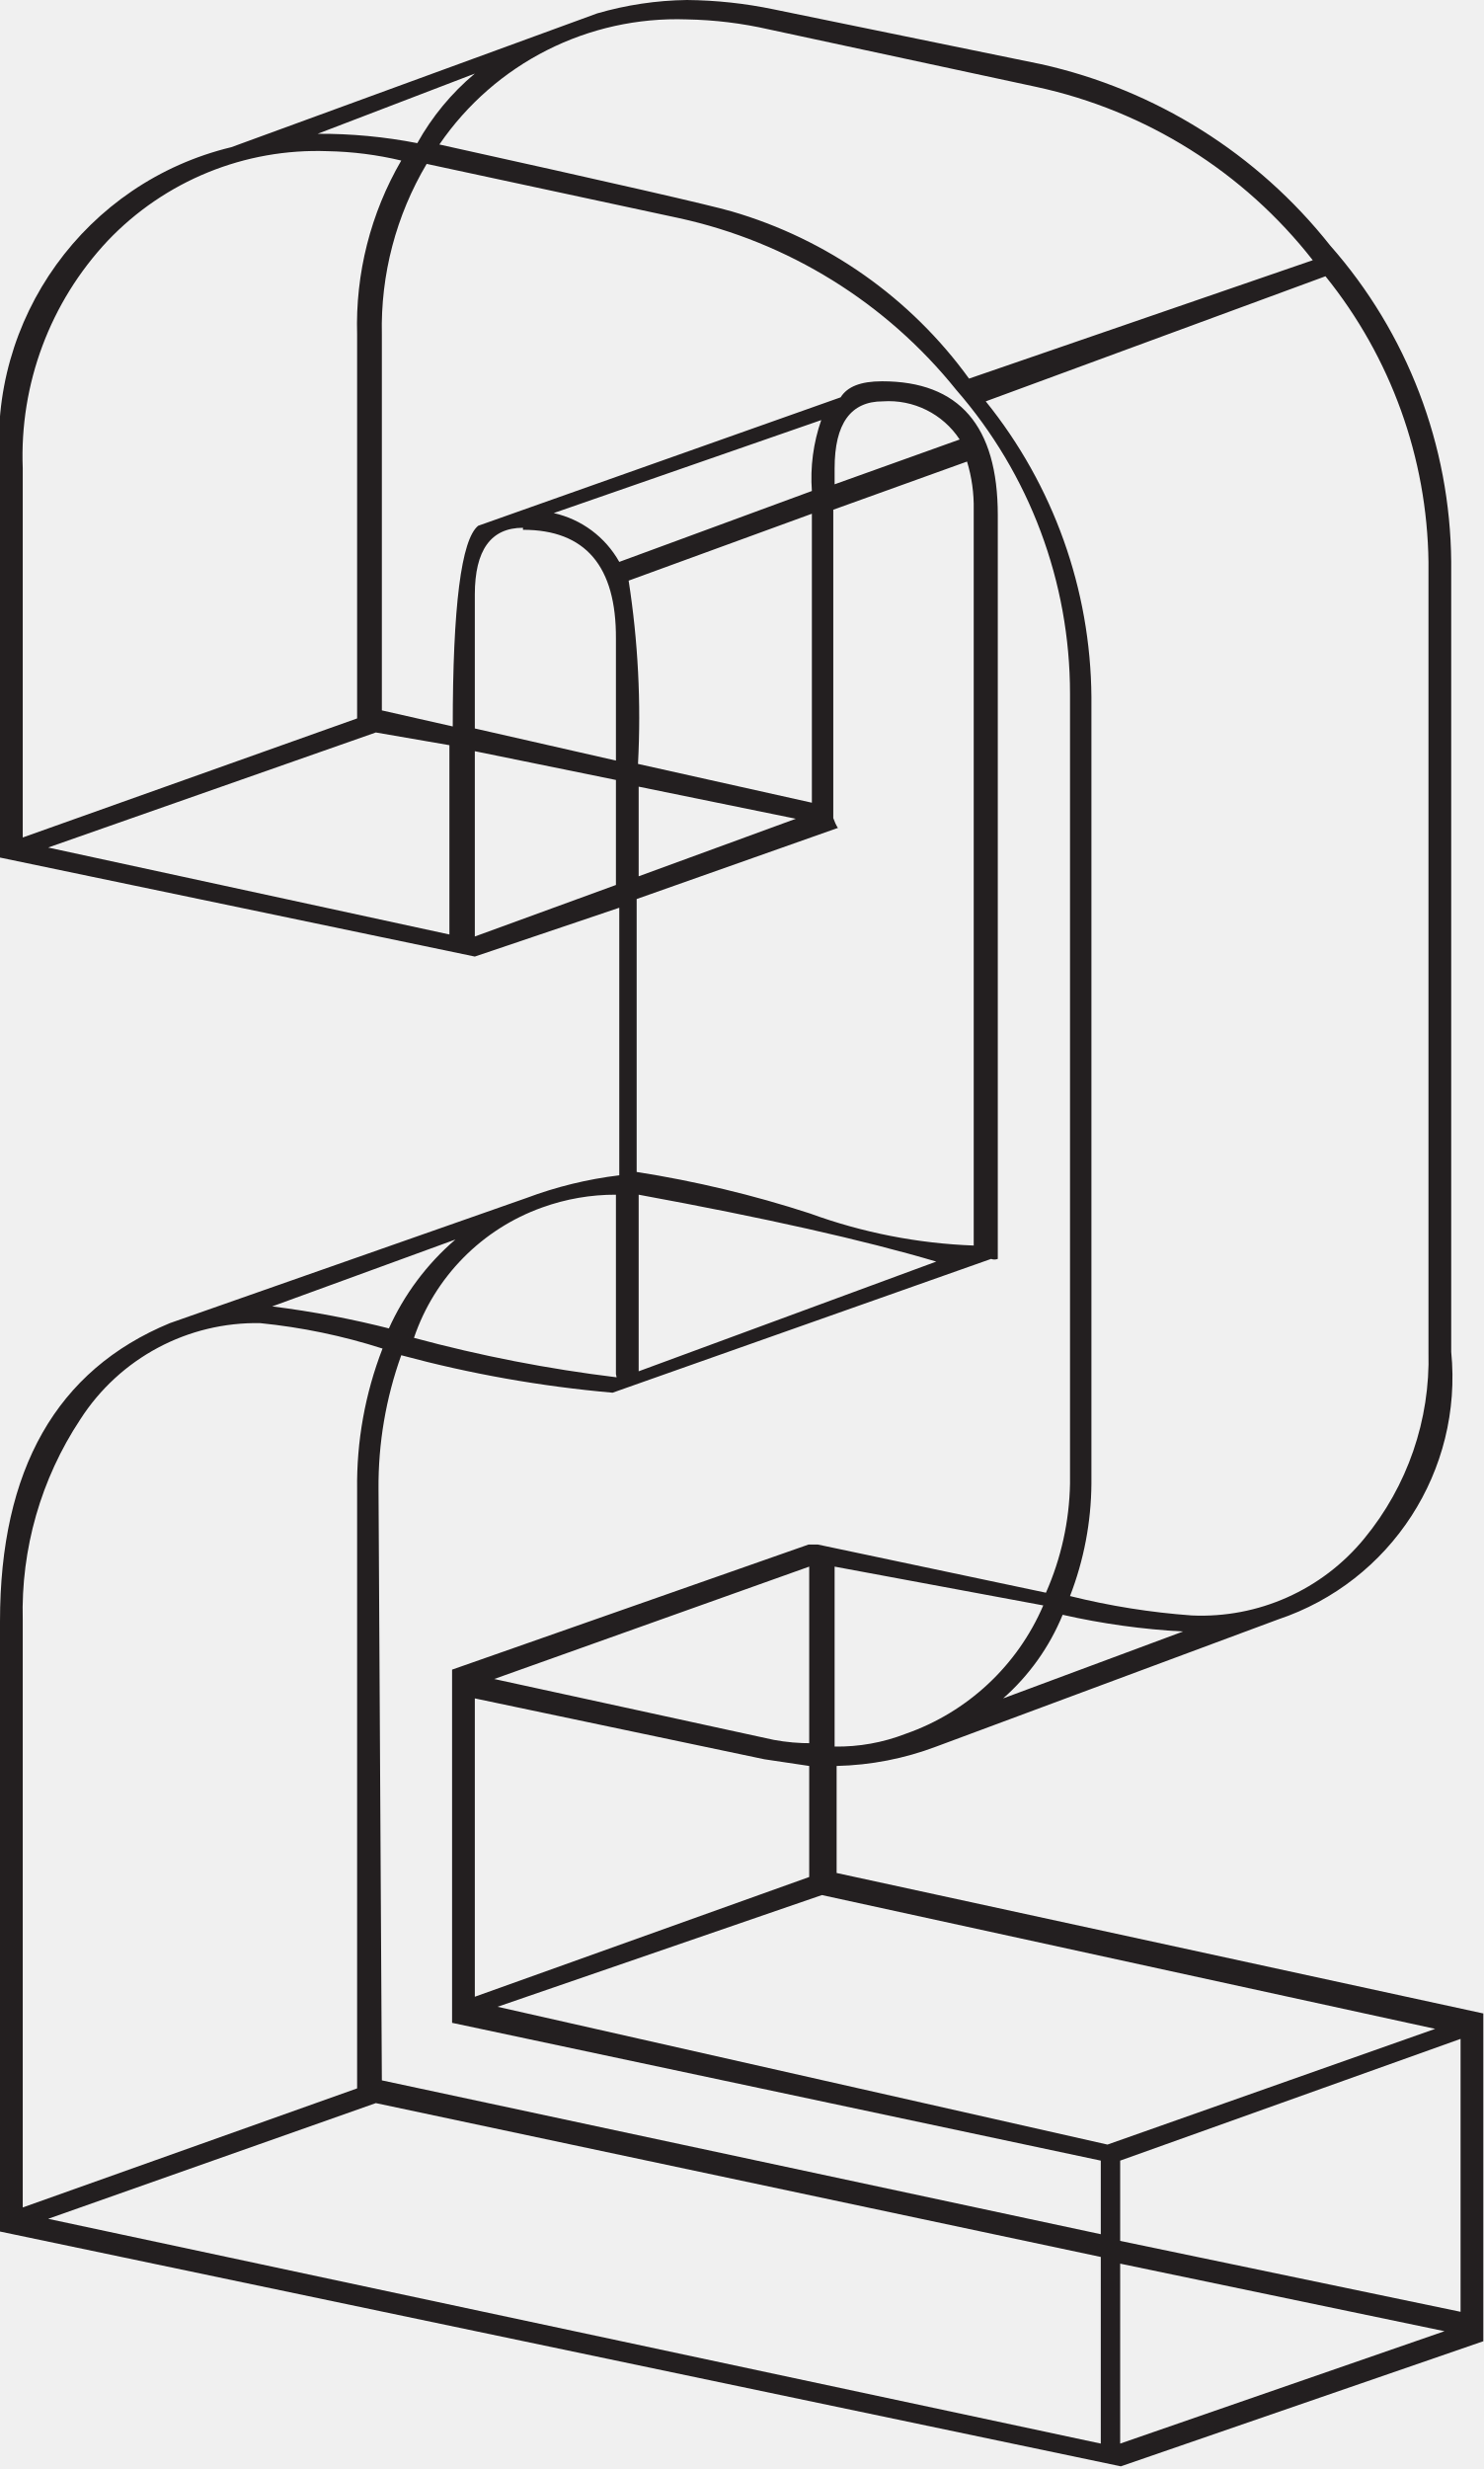
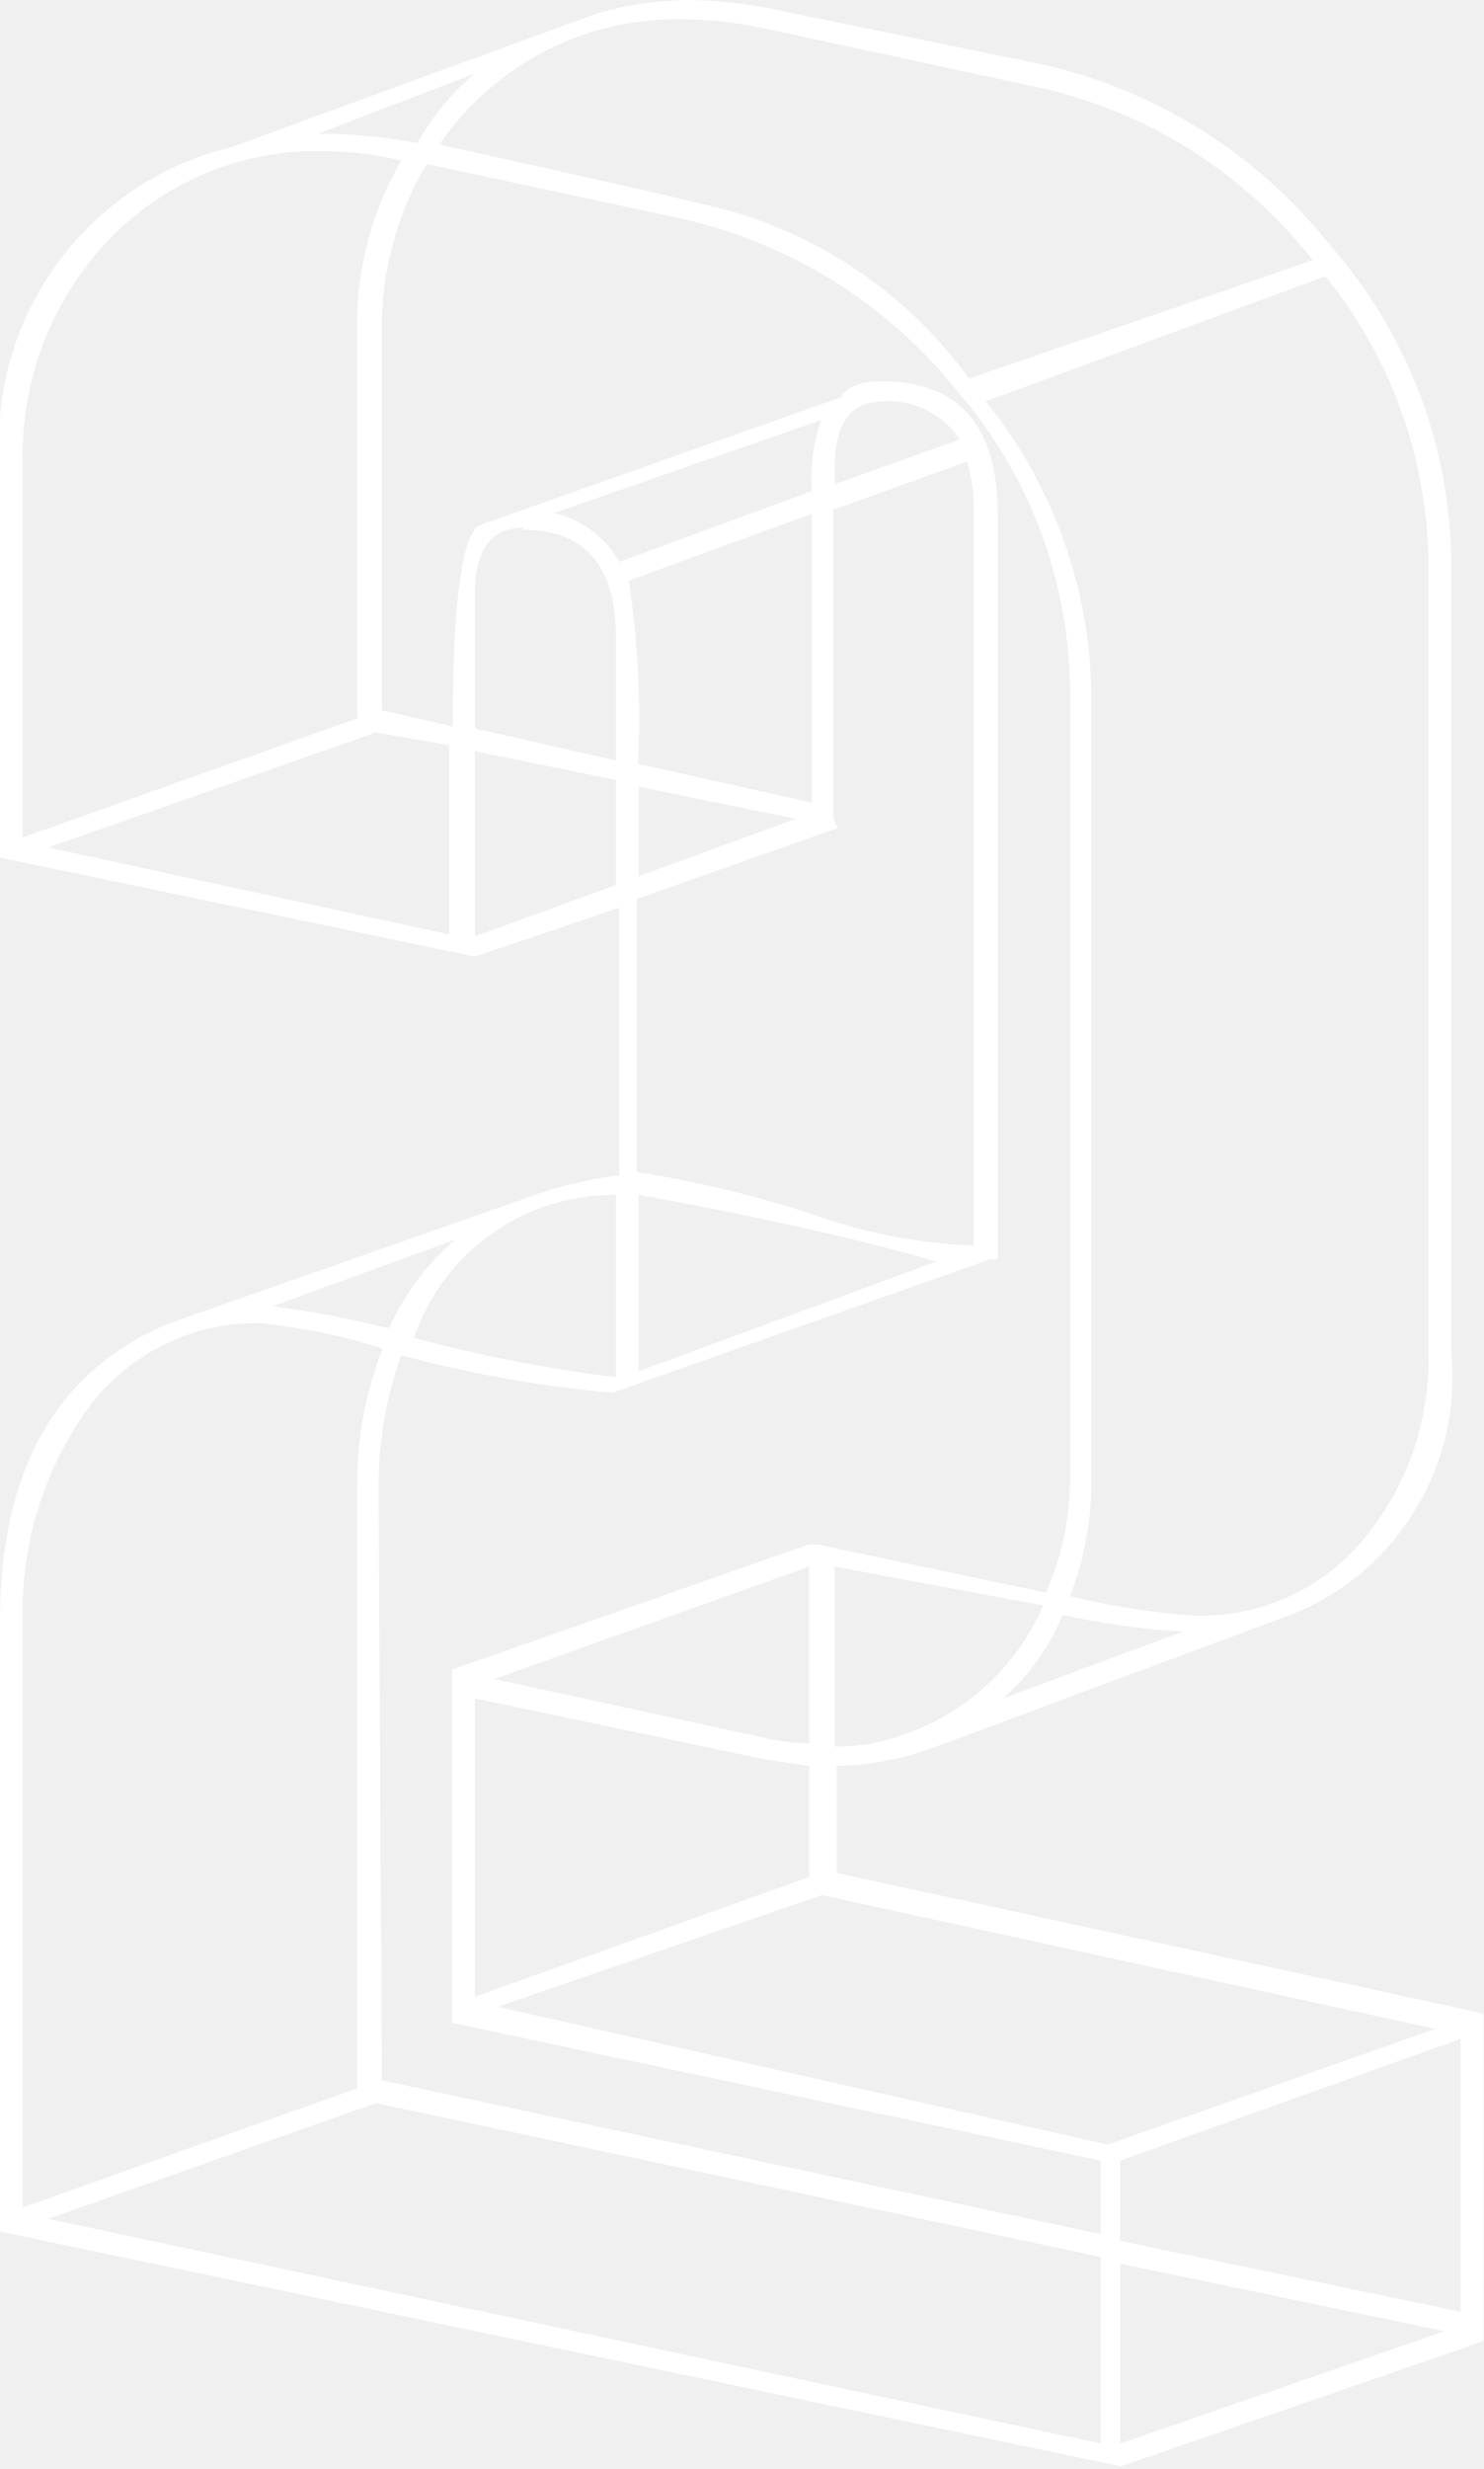
<svg xmlns="http://www.w3.org/2000/svg" viewBox="0 0 22.18 36.91">
  <defs>
-     <style>.cls-1{fill:#231f20;}</style>
+     <style>.cls-1{fill:#ffffff;}</style>
  </defs>
  <g id="Layer_2" data-name="Layer 2">
    <g id="Layer_1-2" data-name="Layer 1">
      <path class="cls-1" d="M22.18,30.1V35l-5.42,1.87v0h0L0,33.36V24.24q0-3.41,2.54-4.46l0,0,5.33-1.87a6,6,0,0,1,1.39-.34v-4L7.1,14.3v0L0,12.82V7a4.54,4.54,0,0,1,3.46-4.8l0,0,5.47-2v0A5.06,5.06,0,0,1,10.27,0a6.66,6.66,0,0,1,1.3.14l4,.82a7.62,7.62,0,0,1,4.32,2.71A7.24,7.24,0,0,1,21.7,8.4V20.21a3.82,3.82,0,0,1-2.59,4v0L14,26.11a4.5,4.5,0,0,1-1.49.29V28ZM4.9,2.26A4.32,4.32,0,0,0,1.61,3.6,4.7,4.7,0,0,0,.34,7v5.52l5-1.78V5A4.89,4.89,0,0,1,6,2.4,5.17,5.17,0,0,0,4.9,2.26Zm-1,17.52A3.13,3.13,0,0,0,1.2,21.22a5.19,5.19,0,0,0-.86,3V33l5-1.78V22.27a5.63,5.63,0,0,1,.38-2.11A8.9,8.9,0,0,0,3.89,19.78ZM.72,33.17l15.74,3.36V33.74L5.62,31.44Zm0-20.5,6,1.3V11.14l-1.1-.19Zm5.09,7.2a3.83,3.83,0,0,1,1-1.34l-2.74,1A14.45,14.45,0,0,1,5.86,19.87ZM7.1,1.1,4.75,2a7.6,7.6,0,0,1,1.49.14A3.7,3.7,0,0,1,7.1,1.1Zm-1.39,30,10.75,2.3V32.3l-9.7-2.06,0-5.28,5.33-1.87v0h.14l3.41.72A4.23,4.23,0,0,0,16,22.18V10.37a6.91,6.91,0,0,0-1.7-4.54,7.32,7.32,0,0,0-4.15-2.57L6.38,2.45A4.79,4.79,0,0,0,5.71,5v5.62l1.06.24q0-2.69.38-3v0l5.42-1.92c.1-.16.3-.24.62-.24q1.73,0,1.73,2V18.82a.14.14,0,0,1-.1,0l0,0-5.66,2A18.26,18.26,0,0,1,6,20.26a5.79,5.79,0,0,0-.34,2Zm3.5-10.56V17.86a3.22,3.22,0,0,0-1.1.19v0A3.14,3.14,0,0,0,6.19,20,21.61,21.61,0,0,0,9.22,20.59ZM19.63,3.89A7.17,7.17,0,0,0,15.5,1.3l-4-.86A6,6,0,0,0,10.27.29a4.3,4.3,0,0,0-3.7,1.87q3.89.86,4.37,1a6.68,6.68,0,0,1,3.55,2.5Zm-11.81,4q-.72,0-.72,1v2l2.11.48V9.55Q9.22,7.92,7.82,7.92ZM7.1,14l2.11-.77V11.66L7.1,11.23Zm5,14.06V26.4l-.67-.1L7.1,25.39v4.46Zm0-2V23.42L7.39,25.1l4.18.91A3,3,0,0,0,12.14,26.06Zm4.46,6,4.9-1.73-9.17-2L7.44,30ZM9.26,8.4l2.88-1.06a2.64,2.64,0,0,1,.14-1.06l-4,1.39A1.5,1.5,0,0,1,9.26,8.4ZM12.14,12V7.68l-2.74,1a13.27,13.27,0,0,1,.14,2.74Zm.38.38-3,1.06v4.08a16.7,16.7,0,0,1,2.59.62,8,8,0,0,0,2.45.48v-11a2.32,2.32,0,0,0-.1-.72l-2,.72v4.61A.77.77,0,0,0,12.53,12.38Zm-.62-.14-2.35-.48V13.1ZM9.55,17.86V20.5L14,18.86Q12.38,18.38,9.55,17.86ZM12.48,7v.24l1.87-.67A1.27,1.27,0,0,0,13.2,6Q12.48,6,12.48,7Zm0,16.42v2.69a2.81,2.81,0,0,0,1.06-.19A3.49,3.49,0,0,0,15.6,24Zm8.88-3.22V8.4a6.94,6.94,0,0,0-1.54-4.27L14.74,6a7.12,7.12,0,0,1,1.58,4.42V22.18A4.75,4.75,0,0,1,16,23.86a10.74,10.74,0,0,0,1.82.29A3.15,3.15,0,0,0,20.4,23,4.21,4.21,0,0,0,21.36,20.21Zm-5.47,3.94A3.37,3.37,0,0,1,15,25.39l2.69-1A10.74,10.74,0,0,1,15.89,24.14Zm.86,8.16v1.2l5.09,1.06V30.48Zm0,1.54v2.69l4.85-1.68Z" />
    </g>
  </g>
</svg>
